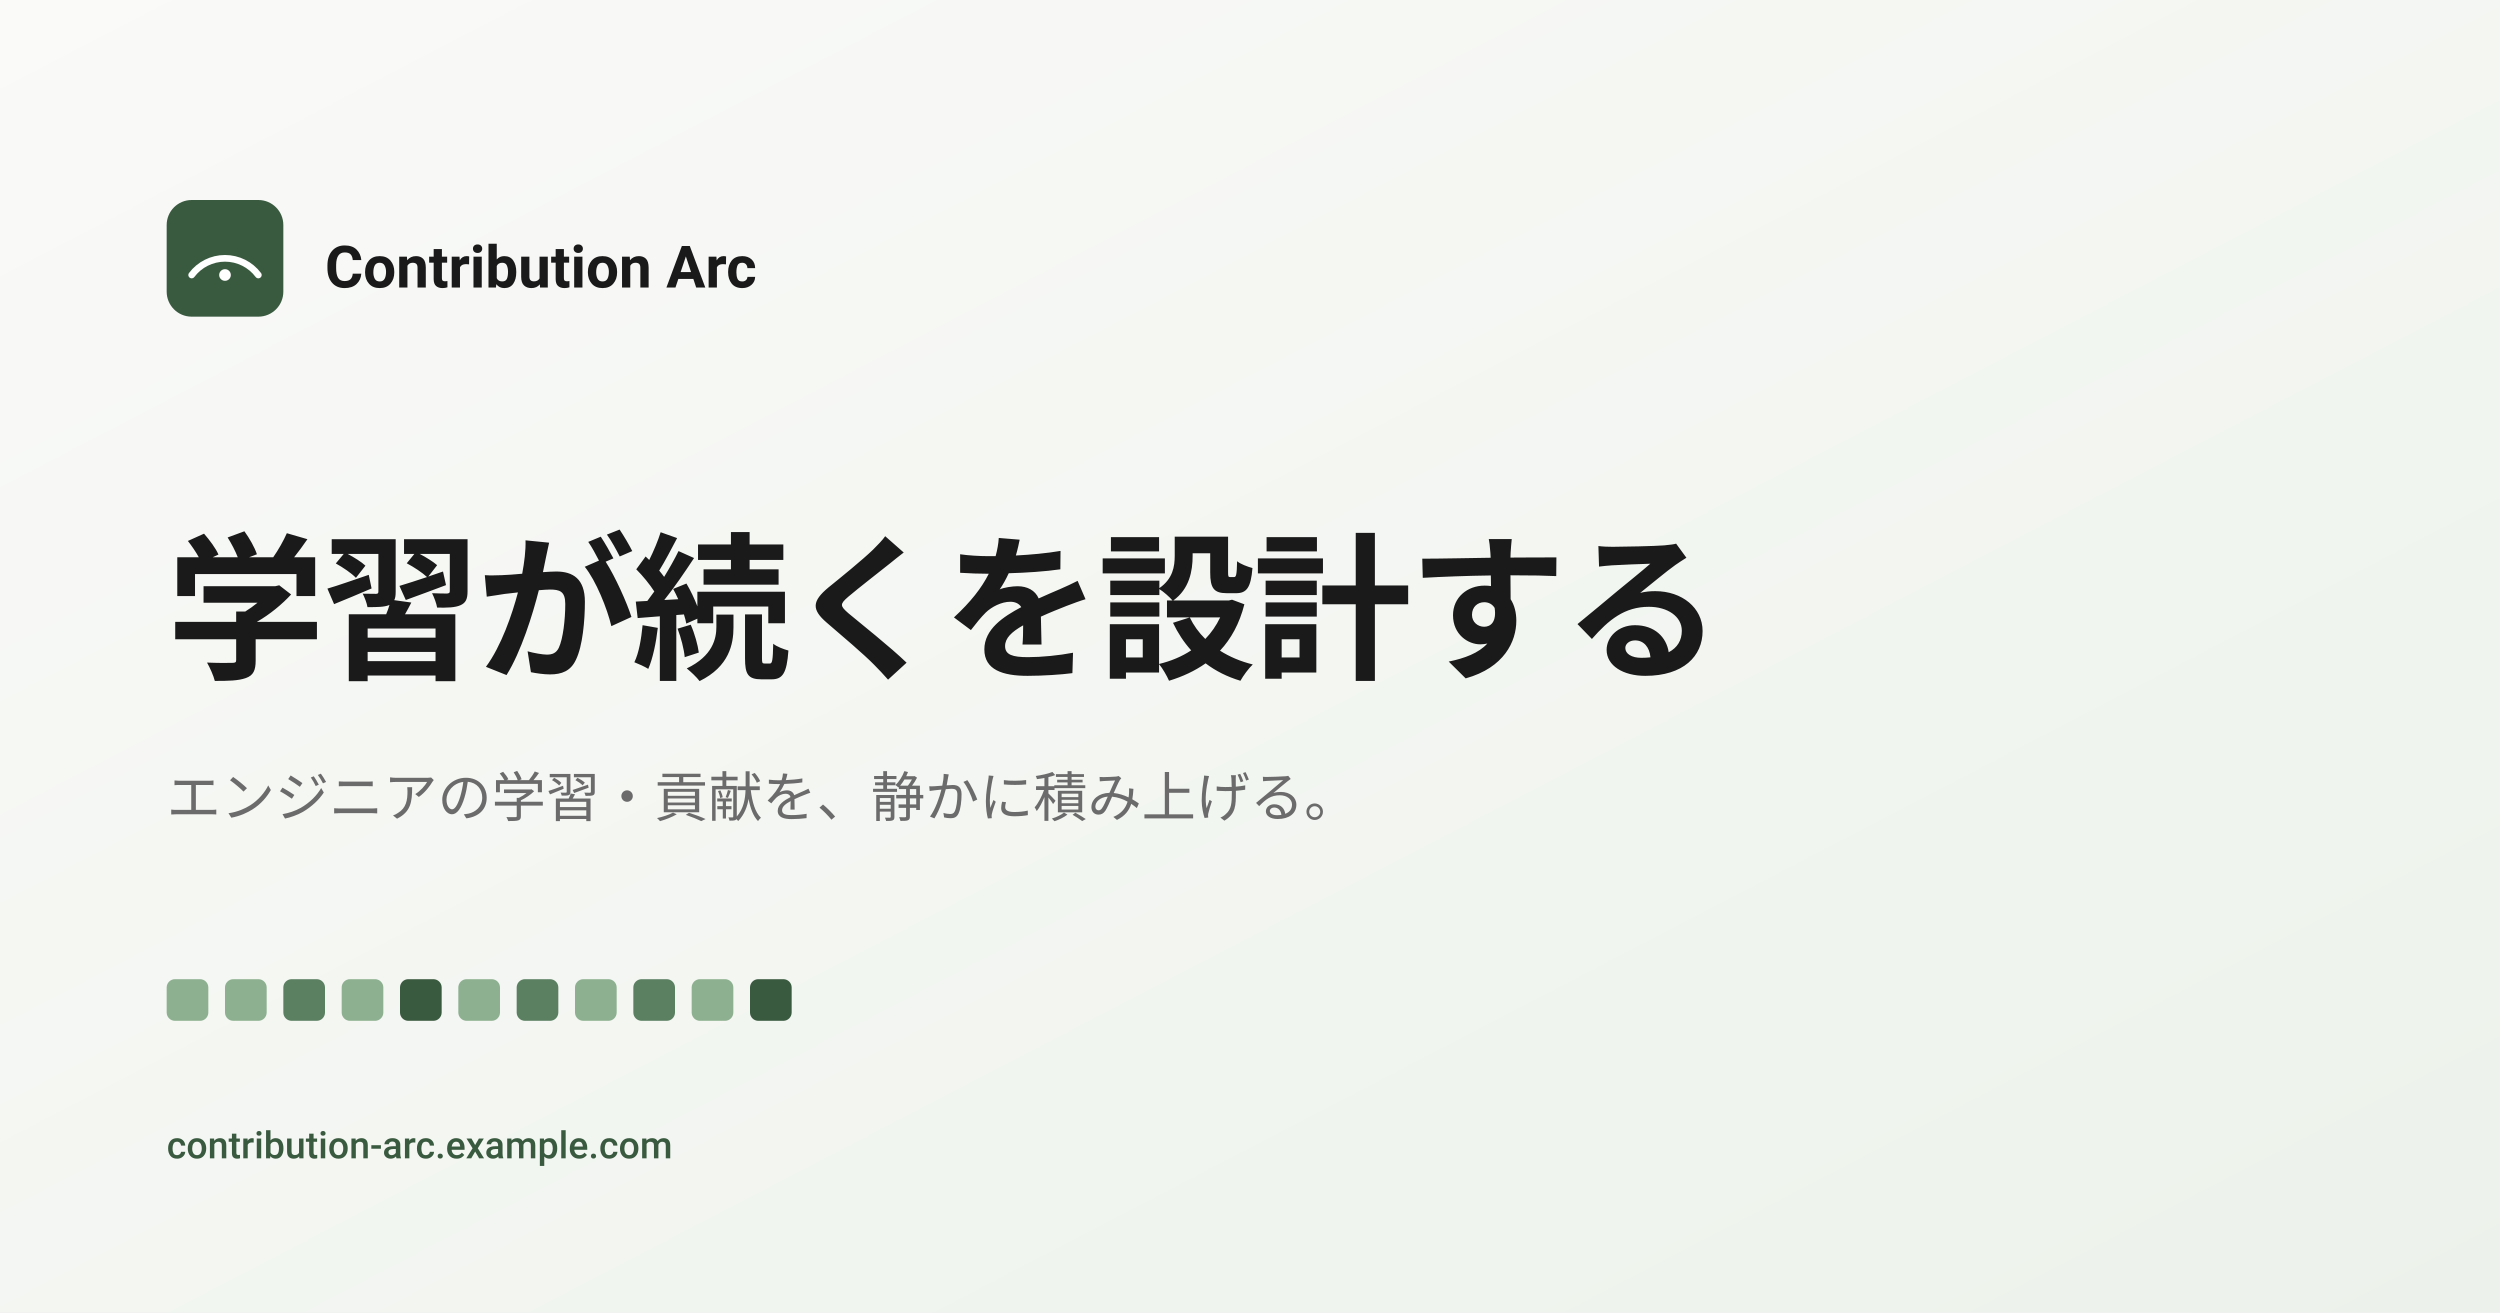
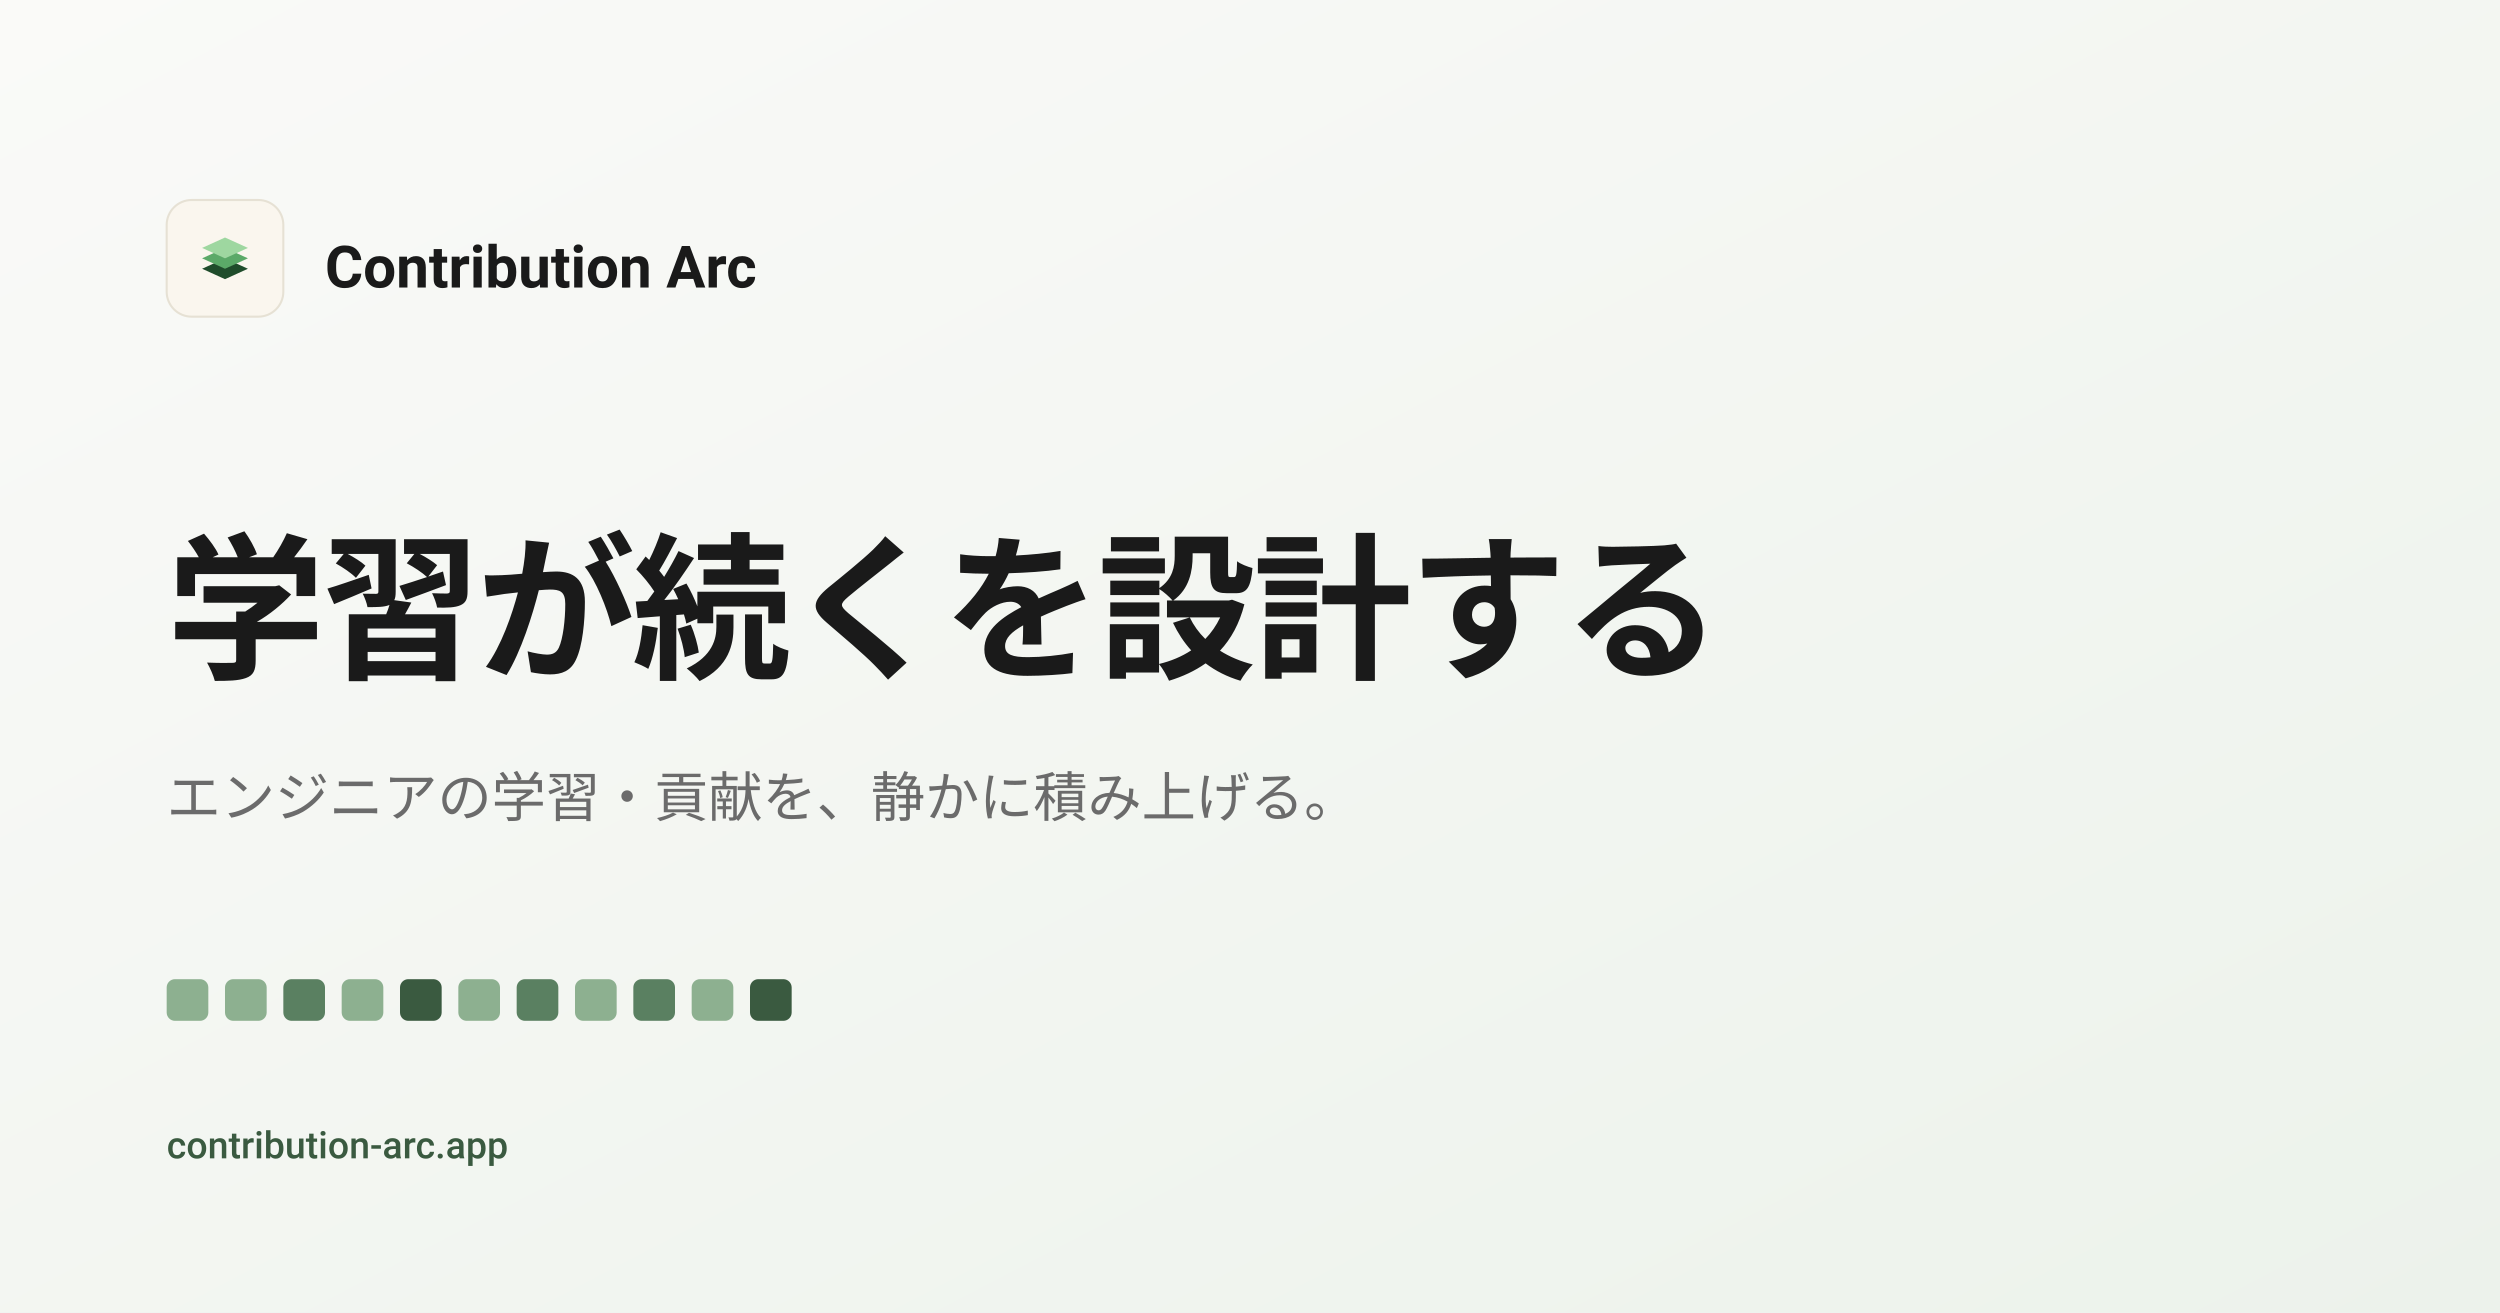
<svg xmlns="http://www.w3.org/2000/svg" viewBox="0 0 1200 630" role="img" aria-label="Contribution Arc">
  <defs>
    <linearGradient id="bg" x1="0" y1="0" x2="1" y2="1">
      <stop offset="0" stop-color="#fafaf8" />
      <stop offset="1" stop-color="#ecf2eb" />
    </linearGradient>
  </defs>
  <rect width="1200" height="630" fill="url(#bg)" />
  <g transform="translate(80 96)">
-     <rect width="56" height="56" rx="12" fill="#3a5a40" />
-     <g transform="translate(28 28)" fill="none" stroke="#ffffff" stroke-width="3.2" stroke-linecap="round" stroke-linejoin="round">
-       <path d="M-16 8 A20 20 0 0 1 16 8" />
-       <circle cx="0" cy="8" r="2.8" fill="#ffffff" stroke="none" />
+     <rect width="56" height="56" rx="12" fill="#faf6ee" stroke="#e6e1d4" stroke-width="1" />
+     <g transform="translate(28 31)">
+       <polygon points="0,7 -11,2 0,-3 11,2" fill="#1f4c2b" />
+       <polygon points="0,2 -11,-3 0,-8 11,-3" fill="#5ba968" />
+       <polygon points="0,-3 -11,-8 0,-13 11,-8" fill="#9ed7a0" />
    </g>
  </g>
  <text x="156" y="138" font-family="-apple-system, BlinkMacSystemFont, 'Segoe UI', Roboto, sans-serif" font-size="28" font-weight="600" fill="#1a1a1a">Contribution Arc</text>
  <text x="80" y="320" font-family="-apple-system, BlinkMacSystemFont, 'Segoe UI', Roboto, sans-serif" font-size="76" font-weight="700" fill="#1a1a1a" letter-spacing="-1.5">学習が続くを設計する</text>
  <text x="80" y="392" font-family="-apple-system, BlinkMacSystemFont, 'Segoe UI', Roboto, sans-serif" font-size="26" font-weight="400" fill="#6b6b6b">エンジニアの学習・貢献を、静かに積み上げる。</text>
  <g transform="translate(80 470)">
    <g fill="#8db090">
      <rect x="0" y="0" width="20" height="20" rx="4" />
      <rect x="28" y="0" width="20" height="20" rx="4" />
      <rect x="84" y="0" width="20" height="20" rx="4" />
      <rect x="140" y="0" width="20" height="20" rx="4" />
      <rect x="196" y="0" width="20" height="20" rx="4" />
      <rect x="252" y="0" width="20" height="20" rx="4" />
    </g>
    <g fill="#5a8061">
      <rect x="56" y="0" width="20" height="20" rx="4" />
      <rect x="168" y="0" width="20" height="20" rx="4" />
      <rect x="224" y="0" width="20" height="20" rx="4" />
    </g>
    <g fill="#3a5a40">
      <rect x="112" y="0" width="20" height="20" rx="4" />
      <rect x="280" y="0" width="20" height="20" rx="4" />
    </g>
  </g>
-   <text x="80" y="556" font-family="-apple-system, BlinkMacSystemFont, 'Segoe UI', Roboto, sans-serif" font-size="18" font-weight="500" fill="#3a5a40">contribution-arc.example.com</text>
+   <text x="80" y="556" font-family="-apple-system, BlinkMacSystemFont, 'Segoe UI', Roboto, sans-serif" font-size="18" font-weight="500" fill="#3a5a40">contribution-arc.app</text>
</svg>
